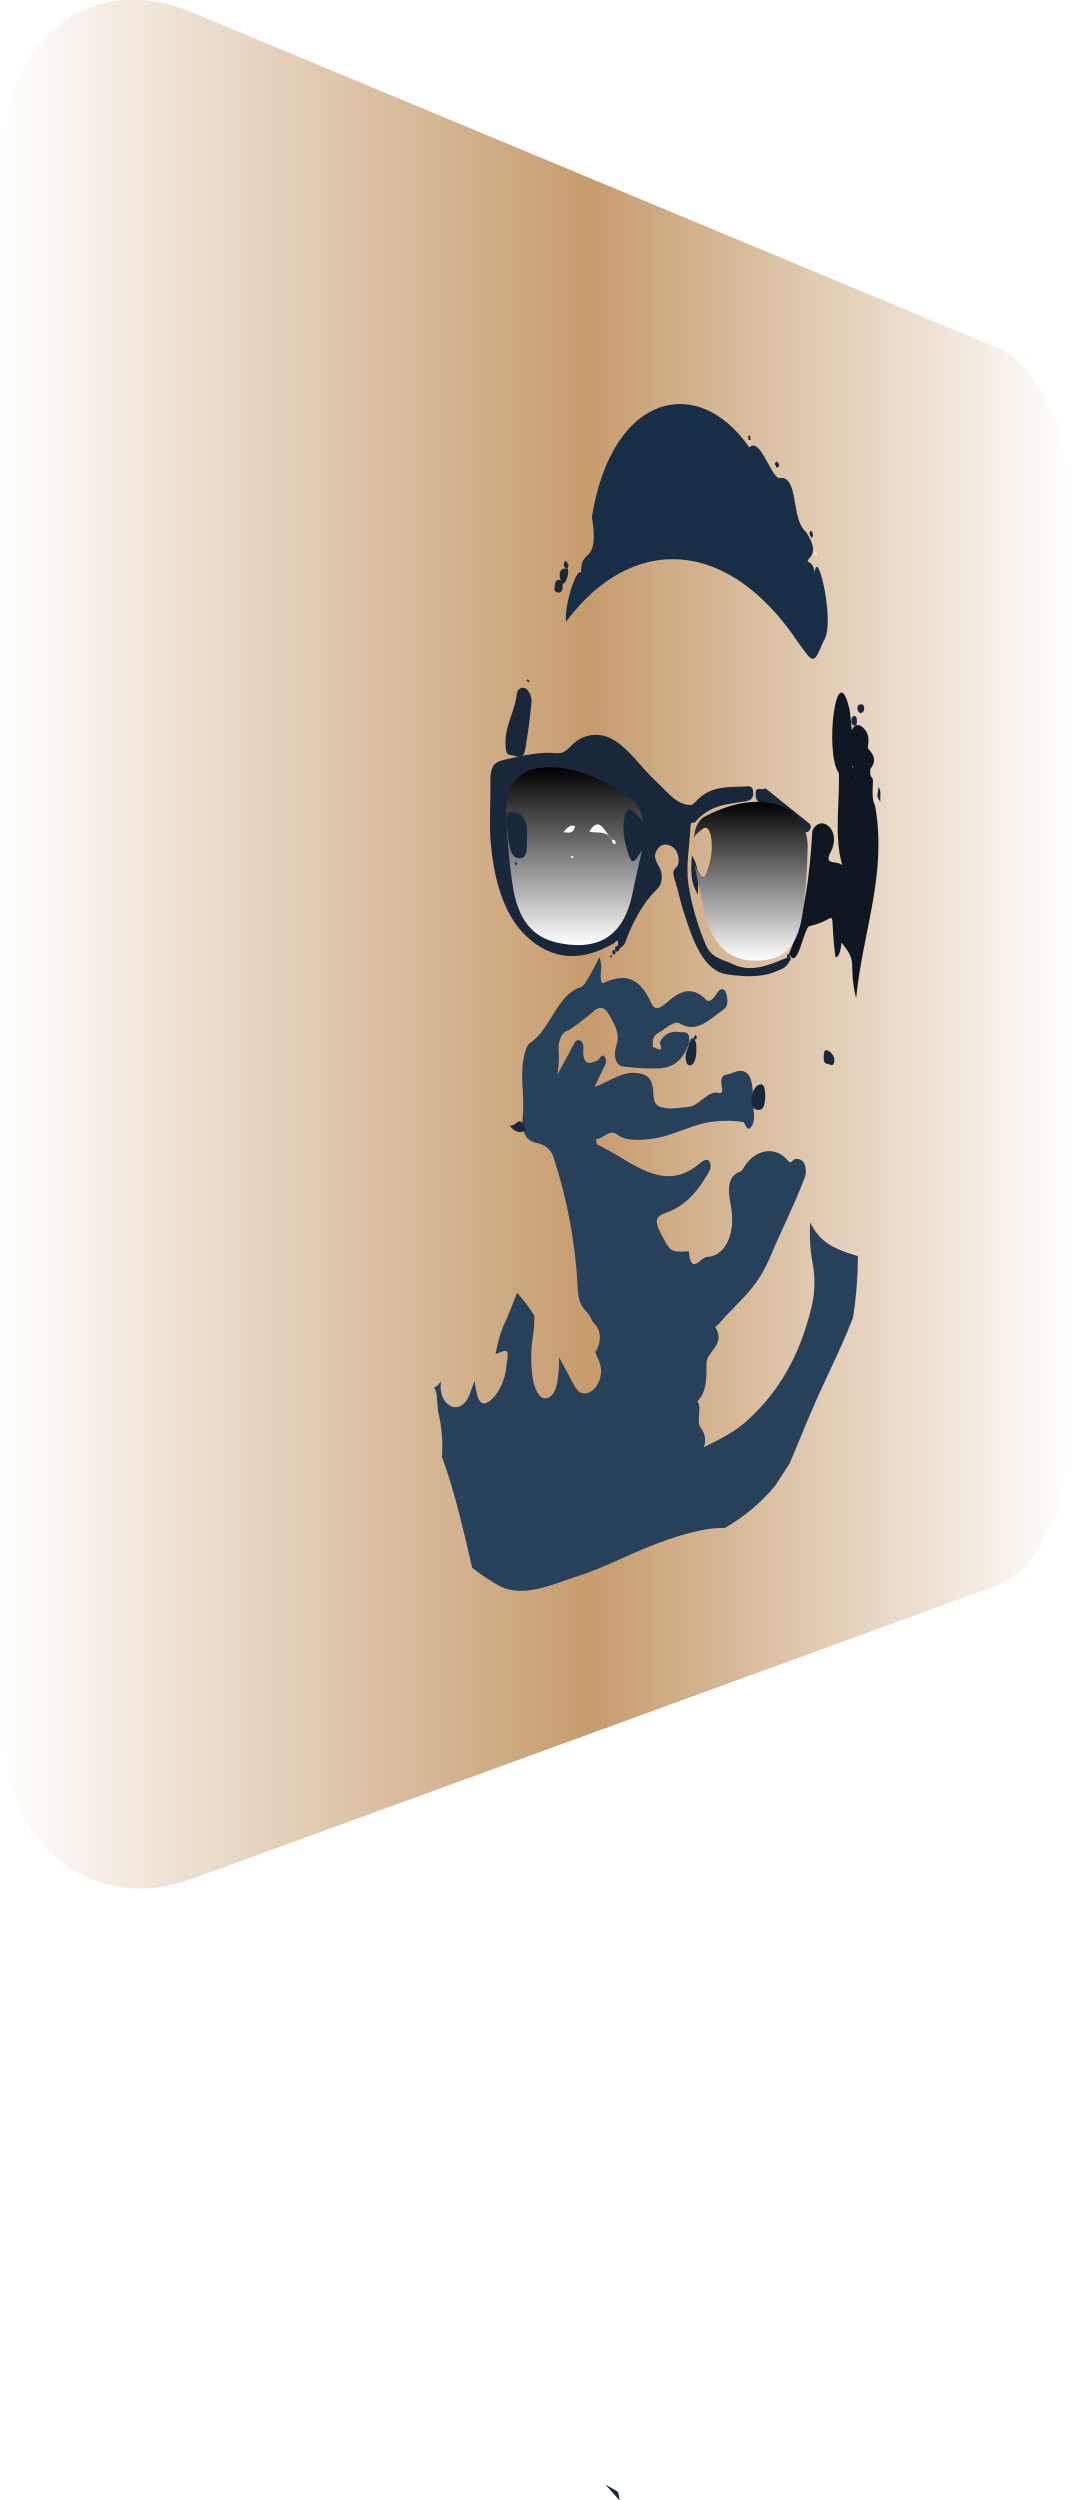
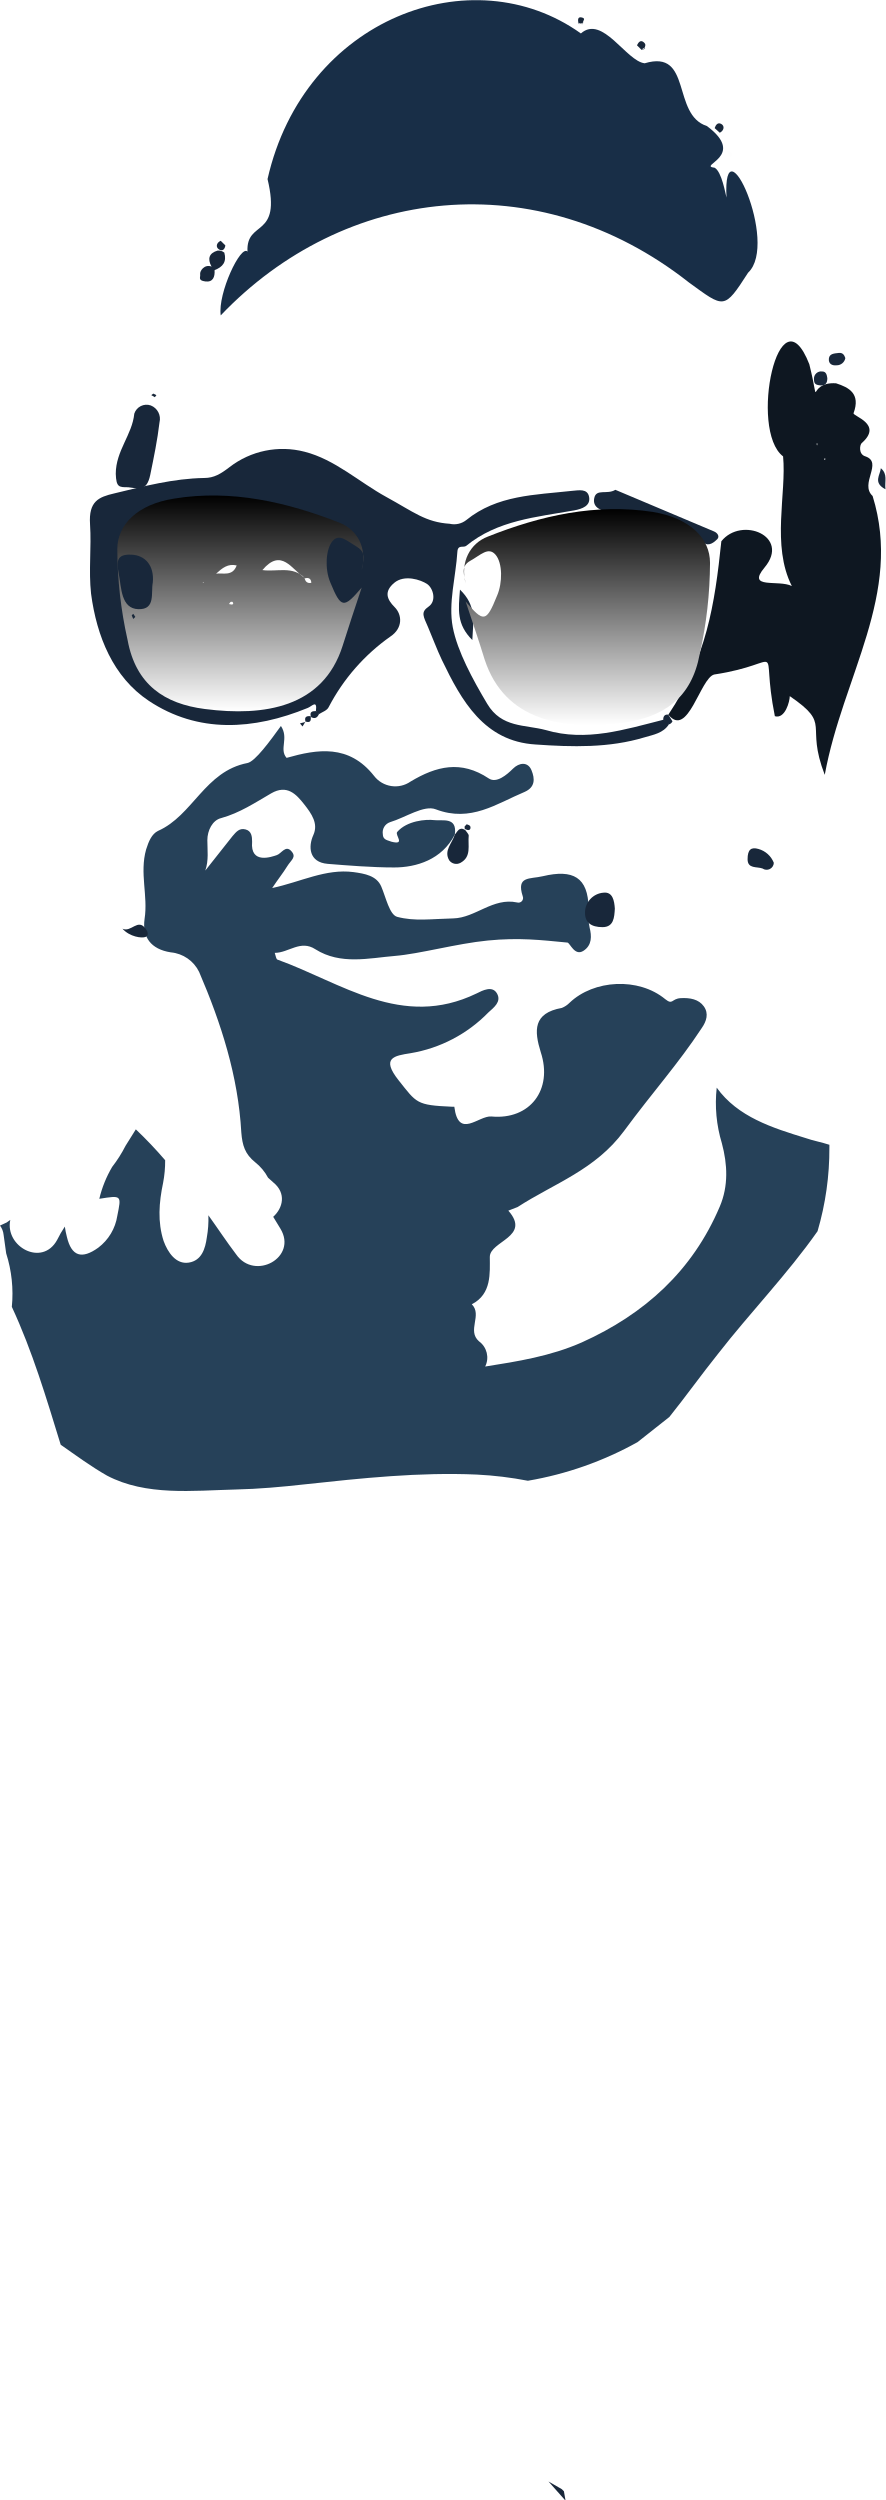
- <svg xmlns="http://www.w3.org/2000/svg" xmlns:xlink="http://www.w3.org/1999/xlink" viewBox="0 0 248.1 578.2">
+ <svg xmlns="http://www.w3.org/2000/svg" xmlns:xlink="http://www.w3.org/1999/xlink" viewBox="0 0 172.1 485.9">
  <defs>
-     <style>.a{fill:#18273a;}.b{fill:url(#a);}.c{fill:#264159;}.d{fill:#182e47;}.e{fill:#0e1721;}.f{fill:#fefefe;}.g{fill:url(#b);}.h{fill:url(#c);}</style>
-     <linearGradient id="a" x1="445.51" y1="1203.27" x2="693.56" y2="1203.27" gradientUnits="userSpaceOnUse">
-       <stop offset="0" stop-color="#fff" />
-       <stop offset="0.55" stop-color="#c69c6d" />
-       <stop offset="1" stop-color="#fff" />
-     </linearGradient>
-     <linearGradient id="b" x1="578.41" y1="1203.46" x2="578.41" y2="1162.35" gradientUnits="userSpaceOnUse">
+     <style>.a{fill:#18273a;}.b{fill:#264159;}.c{fill:#182e47;}.d{fill:#0e1721;}.e{fill:#fefefe;}.f{fill:url(#a);}.g{fill:url(#b);}</style>
+     <linearGradient id="a" x1="525.62" y1="1215.44" x2="525.62" y2="1173.49" gradientUnits="userSpaceOnUse">
      <stop offset="0" stop-color="#fff" />
      <stop offset="1" />
    </linearGradient>
-     <linearGradient id="c" x1="365.89" y1="1207.09" x2="365.89" y2="1170.33" gradientTransform="matrix(-1, 0, 0, 1, 984.98, 0)" xlink:href="#b" />
+     <linearGradient id="b" x1="391.99" y1="1218.11" x2="391.99" y2="1176.15" gradientTransform="matrix(-1, 0, 0, 1, 984.98, 0)" xlink:href="#a" />
  </defs>
-   <path class="a" d="M588.8,1563.1l-.3-1.7-.4-.4-2.6-1.5,3.2,3.6Z" transform="translate(-445.5 -984.9)" />
-   <path class="b" d="M676.3,1351.5,490,1419.4c-23.7,8.7-44.5-8.2-44.5-38.5V1024c0-30.2,20.8-46.1,44.5-36.2l186.3,77.6c9.7,4.1,17.3,21.5,17.3,39.2v208.6C693.6,1330.9,686,1348,676.3,1351.5Z" transform="translate(-445.5 -984.9)" />
-   <path class="c" d="M566.4,1243.1c-.4,3.5.7,5.8,3.4,6.2a4.7,4.7,0,0,1,3.8,3.5,115.7,115.7,0,0,1,5.5,29.7c.1,2.4.4,4,1.7,5.4a6.9,6.9,0,0,1,1.7,2.6l.6.7c1.7,1.7,1.3,4.6.1,6.4a11.9,11.9,0,0,0,.8,2c2.2,5-3.2,10.4-5.6,5.9l-3.6-6.7a29.5,29.5,0,0,1-.2,4.2c-.2,2.2-.7,4.6-2.4,5.2s-2.7-1.4-3.3-3.5a31.8,31.8,0,0,1-.1-11.1,33.7,33.7,0,0,0,.3-4.4,35.1,35.1,0,0,0-4-5.3l-1.3,3.3c-.6,1.5-1.2,3-1.9,4.4a34.6,34.6,0,0,0-1.8,6.5c3.1-1.3,3.1-1.3,2.5,2.9a12.8,12.8,0,0,1-2.6,6.7c-2.3,2.7-3.8,2.4-4.4-1.4a12,12,0,0,1-.3-2c-.4,1-.8,1.9-1.1,2.9-2.1,5.8-7.6,2.8-6.7-2.8l-.6.7a2.3,2.3,0,0,1-1,.7,4.8,4.8,0,0,1,.6,1.8l.3,3.7a32.4,32.4,0,0,1,.9,10.5c3,8.2,5,17,7,25.7a45.5,45.5,0,0,0,6.5,4.3c5.4,2.6,11.6-.3,17.1-2.1a72.6,72.6,0,0,0,8.8-3.4c6.9-3.1,13.7-6.1,20.3-7.4a21.7,21.7,0,0,1,5.7-.6,42.4,42.4,0,0,0,11.7-9.8l3.3-5.1c1.7-3.9,3.2-7.8,4.9-11.7,3.2-7.6,6.9-14.5,9.8-22.1a91.4,91.4,0,0,0,1.1-13.7v-.5l-2.3-.7c-3.2-1.2-6.6-2.5-8.7-7.1a36.3,36.3,0,0,0,.5,9.2,24.4,24.4,0,0,1-.2,10.4c-2.7,11.2-7.6,19.5-14.3,25.7-3.3,3.2-7,4.9-10.6,6.7a4.6,4.6,0,0,0-.6-4.3c-1.4-1.6.3-4.7-.9-6.3,2.3-2.3,2.1-6,2.1-8.8s4.6-4.3,2-8.4a4.3,4.3,0,0,0,1-.9c4-4.7,8.5-7.7,11.5-14.8s5.6-12,8-18.3a4.5,4.5,0,0,0,.2-3.6,1.9,1.9,0,0,0-2.3-1.2c-.5.1-.8,1.3-1.6.3-2.8-3.4-7.5-2.7-10.1,1.5-.2.4-.5.9-.8,1-3.1,1.1-3,4.2-2.3,7.8,1.3,6.4-1.2,11.9-5.5,12-1.4,0-3.7,4.5-4.2-1.3h-.3c-4.1.3-4-.1-6.1-4s-.5-4.3,1.4-5c3.5-1.3,6.5-4,8.9-8.1.6-1,1.5-2.1,1-3.4s-1.6-.4-2.4.2c-8.5,7.2-15.7-.7-23.7-4.4-.1,0-.1-.5-.3-1.2,1.8-.1,3.2-2.6,5.1-1s6.5,1.2,9.5.6,7.2-2.6,10.7-3.4a26,26,0,0,1,8.8-.2c.3,0,.8,2.3,1.7,1.3s.9-2.7.7-4.1a18.3,18.3,0,0,1-.2-3.3c0-5.2-1.6-6.6-4.9-5.2-1.4.6-2.9-.1-2.2,3.5.2.8-.3,1.2-.6,1.1-2.7-.8-4.6,3-7.2,3.2s-4.4.7-6.5,0-1.3-3.4-1.9-5.3-1.9-2.3-3.3-2.5c-3.4-.6-6.4,1.9-10,3.2l1.9-4c.4-.8,1.2-1.8.5-2.9s-1.2.6-1.8.8-3.4,2-3.2-2.4c.1-.9,0-2-.8-2.3s-1.2.5-1.6,1.3l-3.6,6.7a23.3,23.3,0,0,0,.3-5.8c-.1-2.1.7-3.9,1.8-4.3s4.3-2.9,6.4-4.7,3.1.2,4.1,2,1.8,3.7,1.1,5.8-.6,4.9,1.8,5.1a52.3,52.3,0,0,0,7.9.4c3-.1,5.6-1.5,7.1-5.9h0c.3-3.2-1.4-2.3-2.4-2.5a3.9,3.9,0,0,0-4.3,2.2c-.3.5,1,2.4-.6,1.7s-1.1-.2-1.1-1.3a2.3,2.3,0,0,1,.9-2.2c1.8-.9,3.9-3.2,5.3-2.4,4,2.4,6.9-1,10-3.1,1.2-.8,1.2-2.2.8-3.7s-1.4-1.4-2.1-.3-1.8,2.5-2.6,1.6c-3.2-3.2-6-2.1-9,.6s-3.3.9-4.3-1.1c-3.1-5.8-6.9-4.9-10.7-3.3-1-1.7.4-3.6-.7-6-1.4,2.8-3.3,6.6-4.2,6.9-5.5,1.5-7.1,9.9-11.8,12.9-.8.6-1.2,2-1.5,3.6C565.7,1234.3,566.9,1238.6,566.4,1243.1Z" transform="translate(-445.5 -984.9)" />
-   <path class="d" d="M576.4,1128.7c-.4-4.3,2.6-12.8,3.5-11.3-.2-6.2,4.3-1.4,2.5-13,4.6-28.5,24.5-33.3,36.4-16,2.4-2.5,4.8,6.2,6.8,7.1,4.8-1,2.7,9.5,6.3,12.4,4.1,6.1-1,6.2.8,7.1s1.1,4.6,1.2,5.2c-.4-13.3,5.2,8.7,2.1,12.9-2.4,5.7-2.3,5.3-5.9.4C614,1109.3,591.8,1108.1,576.4,1128.7Z" transform="translate(-445.5 -984.9)" />
-   <path class="e" d="M628,1205.5c3.8-9.3,4.7-17.9,5.4-28.5,1.9-4,6.8-.2,4.3,4.8-1.9,3.4,1.3,2,2.6,3.2-2-6.8-.5-15.1-.8-21.3-3.4-4.8-.5-27.8,2.5-14.6,1.1,8.3-.4,2.7,2.5,3.6,1.2.9,2.3,2,1.7,5-.2.5,2.8,2.2.7,4.9-.2.2-.3,1.8.3,2.2s-.5,4.3.7,6.5c2.8,15.8-2.8,28.6-4.4,44.5-2-8.5.7-8-3.4-12.9,0,.9-.5,3.8-1.4,3.3-1.6-12.7,1.3-8.7-6-7.1C631.3,1199.6,630,1209.7,628,1205.5Z" transform="translate(-445.5 -984.9)" />
-   <path class="a" d="M628.1,1207.2a3.9,3.9,0,0,1-2.5,2.1c-3.8,1.8-7.7,1.5-11.7,1-5.7-.7-8.2-7.8-10.5-15.2-.6-1.9-1-4-1.6-5.9s-.9-2.8.1-3.7.5-3.2-.2-4.1-2.6-1.9-3.9-.4-.8,2.8.1,4.3,1,3.9-.5,5.3c-3.2,3.1-5.5,7.4-7.4,12.5-.2.5-.8.8-1.2,1.2a.9.9,0,0,1-.4-.6c.3-2.2-.5-.9-1-.6-6.7,3.9-13.9,4.5-20.5-2-4.9-4.8-7.2-12.9-7.9-21.3-.4-4.5,0-9-.1-13.6s1.2-5.1,3.3-5.6c4-.9,8-1.9,12.1-1.5,1.3.1,2.1-.5,3.3-1.7a7.7,7.7,0,0,1,9.4-1.6c3.8,2,6.7,6.5,9.9,9.5s4.6,5.1,7.4,5.7c.7.1,1.2.3,1.9-.5,3.5-4,7.7-3.5,11.7-3.7.7-.1,1.7-.3,1.8,1.3s-.7,1.9-1.6,2.1c-4.1.7-8.4.7-11.9,4.9-.3.3-1-.4-1,.9-.2,4.5-1.1,9.1-.5,13.3a57.6,57.6,0,0,0,3.9,13.8c1.3,3.5,4.2,3.7,6.4,4.8,4.4,2.1,8.5.1,12.5-1.5A1,1,0,0,1,628.1,1207.2Z" transform="translate(-445.5 -984.9)" />
-   <path class="a" d="M622.5,1167.2l10.1,8.1a1,1,0,0,1,.3,1.3c-.3.5-.8,1.2-1.3.5-2.7-4.1-6.2-4.7-9.6-6.1a2.3,2.3,0,0,1-1.7-2.7C620.4,1166.6,621.6,1167.9,622.5,1167.2Z" transform="translate(-445.5 -984.9)" />
-   <path class="a" d="M564.1,1159.6c-1.3-.1-1.6-.2-1.7-2.8,0-4.5,2.2-7.3,2.6-11.3.1-1.1,1.1-2,2.2-1.3a3.8,3.8,0,0,1,1.2,3.4c-.3,3.4-.8,6.7-1.3,10S565.5,1159.9,564.1,1159.6Z" transform="translate(-445.5 -984.9)" />
-   <path class="a" d="M622.5,1238.4c-.1,1.5-.2,3.1-1.4,3.2s-1.8-.7-1.8-2.4.9-3.3,2-3.5S622.4,1237.1,622.5,1238.4Z" transform="translate(-445.5 -984.9)" />
-   <path class="a" d="M606.1,1225.2c.1.4.4.8.4,1.1s.4,3.7-.9,4.8a.8.8,0,0,1-1.3-.4c-.7-1.8.3-3.1.6-4.5h0C605.2,1225.6,605.3,1224.6,606.1,1225.2Z" transform="translate(-445.5 -984.9)" />
-   <path class="a" d="M638.5,1230.1c-.1,1.2-.6,1.3-1.1,1s-1.4.2-1.4-1.5.3-2.1,1-1.7A2.7,2.7,0,0,1,638.5,1230.1Z" transform="translate(-445.5 -984.9)" />
-   <path class="a" d="M605.5,1182.7c1.9,3.1,1.5,5.6,1.4,9.1C605.1,1188.8,605.3,1186.3,605.5,1182.7Z" transform="translate(-445.5 -984.9)" />
-   <path class="a" d="M563.3,1245.1c1.2.8,2.1-2.1,3.2-.2s.5,1.3,0,1.7S564.3,1246.7,563.3,1245.1Z" transform="translate(-445.5 -984.9)" />
-   <path class="a" d="M648.7,1166.9c.7,1,.3,2.1.4,3.4C647.9,1169.1,648.7,1168,648.7,1166.9Z" transform="translate(-445.5 -984.9)" />
-   <path class="a" d="M575.2,1119.2c-.5-1.6-.3-2.6.8-2.8s.8.3.9.6-.2,2.6-1.3,3S575,1119.8,575.2,1119.2Z" transform="translate(-445.5 -984.9)" />
-   <path class="a" d="M575.6,1120c.1,1.3-.2,2.2-1.2,1.9s-.6-1-.6-1.6.5-1.8,1.4-1.1S575.5,1119.7,575.6,1120Z" transform="translate(-445.5 -984.9)" />
-   <path class="a" d="M645.4,1148.8c-.1.7-.4,1-.8,1s-.8-.4-.8-1.2.6-.8,1-.8S645.3,1148.2,645.4,1148.8Z" transform="translate(-445.5 -984.9)" />
-   <path class="a" d="M643.7,1151.7c0,.8-.2,1.2-.7,1s-.6-.4-.6-1.1.3-1.2.8-1.1S643.6,1151.2,643.7,1151.7Z" transform="translate(-445.5 -984.9)" />
-   <path class="a" d="M624.7,1092.2c.2-.5.4-.8.8-.2s0,.6.1,1h0l-.4.2Z" transform="translate(-445.5 -984.9)" />
-   <path class="a" d="M618.6,1086.5c-.1-.6-.1-1.1.4-.8a3.4,3.4,0,0,0,.1.9h0c-.2.4-.4.3-.6-.2Z" transform="translate(-445.5 -984.9)" />
-   <path class="a" d="M606.3,1224.3c.1.1.3.1.3.3s.1.8-.3.7-.3-.3-.3-.5Z" transform="translate(-445.5 -984.9)" />
-   <path class="a" d="M587.2,1205.6l-.4.9-.3-.5.7-.3Z" transform="translate(-445.5 -984.9)" />
-   <path class="a" d="M628.4,1206.7a.6.6,0,0,1-.3.5l-.6-.8c0-.6.1-.9.5-.9Z" transform="translate(-445.5 -984.9)" />
-   <path class="a" d="M587.2,1205.7c-.2-.9,0-1.2.6-1h.1c0,.9-.2,1.1-.7.8Z" transform="translate(-445.5 -984.9)" />
-   <path class="a" d="M587.8,1204.7c-.2-.9.2-1,.6-1l.4.6c-.2.6-.5.9-.9.5Z" transform="translate(-445.5 -984.9)" />
-   <path class="a" d="M567.7,1142.7l-.4-.4c.1-.1.1-.3.2-.3l.5.4Z" transform="translate(-445.5 -984.9)" />
-   <path class="a" d="M577,1115.6c-.1.6-.3,1.1-.8.6a1,1,0,0,1,.2-1.6Z" transform="translate(-445.5 -984.9)" />
-   <path class="a" d="M632.7,1108.4c.1-.6.3-1,.6-.5s.3,1.2-.1,1.4Z" transform="translate(-445.5 -984.9)" />
-   <path class="f" d="M633.9,1112.5l.3,1.1h.1c.2-.7,0-1-.4-1.2Z" transform="translate(-445.5 -984.9)" />
-   <path class="f" d="M618.5,1086.4c.2.4.4.5.6.2l-.3.8Z" transform="translate(-445.5 -984.9)" />
-   <path class="f" d="M625.2,1093.1l.3.2v-.4Z" transform="translate(-445.5 -984.9)" />
-   <polygon class="f" points="197.9 180 197.9 179.8 198 179.9 197.9 180" />
-   <polygon class="f" points="197.3 177.2 197.1 177.2 197.2 177.6 197.3 177.2" />
-   <path class="g" d="M594,1178.3c.1-1.5.7-3.1-.5-4.2s-2.2-2.8-3.1-1.4-.9,5-.2,7.5c1.3,4.9,1.6,4.9,3.8,1.3-.9,3.8-1.6,7.1-2.3,10.4-2.4,11.2-9.7,12.7-17.4,11-5.3-1.2-9.1-4.9-10.3-13.7a132.1,132.1,0,0,1-1.4-17.8c0-4.7,2.8-8.4,7.8-8.9,7.4-.8,14.4,2.4,20.9,6.9C593.5,1170.9,594.7,1174.4,594,1178.3Z" transform="translate(-445.5 -984.9)" />
-   <path class="a" d="M567.4,1178.3c-.2,2,.5,5.3-1.9,5.1s-2.3-4.4-2.7-7-.2-4,1.7-3.7S567.7,1175.1,567.4,1178.3Z" transform="translate(-445.5 -984.9)" />
-   <path class="a" d="M565.1,1184.8l-.3.3a1.4,1.4,0,0,0-.2-.6c0-.1.2-.3.2-.4Z" transform="translate(-445.5 -984.9)" />
-   <path class="f" d="M587.1,1179.2c-1.5-2.5-3.5-1.4-5.3-2,2.4-3.9,3.6.2,5.2,1.9Z" transform="translate(-445.5 -984.9)" />
-   <path class="f" d="M575.8,1177.4c.8-1,1.6-1.9,2.7-1.4C578,1178.1,576.7,1177.3,575.8,1177.4Z" transform="translate(-445.5 -984.9)" />
-   <path class="f" d="M577.5,1183.2c.1-.1.1-.3.2-.3a.2.2,0,0,1,.3,0c.2.3.2.5-.2.4Z" transform="translate(-445.5 -984.9)" />
-   <path class="f" d="M574.1,1178.9Z" transform="translate(-445.5 -984.9)" />
-   <path class="f" d="M587,1179.1c.1.7.3,1.1.8,1h.1c0-.8-.3-1-.8-1Z" transform="translate(-445.5 -984.9)" />
-   <polygon class="f" points="128.6 194 128.7 193.9 128.6 194.1 128.6 194" />
-   <path class="h" d="M606.1,1181.7c-.1-1.4-.6-3,.5-3.9s2.1-2.3,2.9-.8.8,5,.2,7.2c-1.3,4.6-1.5,4.5-3.6.7.8,3.9,1.5,7.1,2.2,10.4,2.2,10.8,8.6,12.6,15,11.5,4.1-.8,7-3.8,7.9-11.3a124.6,124.6,0,0,0,1.1-15c-.1-4.1-2.1-7.7-5.9-9.1-6-2.2-11.9-.7-17.8,2.3C606.6,1174.7,605.5,1177.8,606.1,1181.7Z" transform="translate(-445.5 -984.9)" />
+   <path class="a" d="M588.8,1563.1l-.3-1.7-.4-.4-2.6-1.5,3.2,3.6Z" transform="translate(-478.9 -1077.2)" />
+   <path class="b" d="M507,1255.8c-.5,3.5,1.2,5.9,5.1,6.5a6.8,6.8,0,0,1,5.5,3.8c4.3,10,7.6,20.3,8.2,31.2.2,2.5.7,4.2,2.7,5.8a9.5,9.5,0,0,1,2.5,3l1,.9c2.6,2.1,1.9,5,0,6.7l1.4,2.3c3.4,5.6-5,10.2-8.6,5-1.9-2.5-3.6-5.1-5.4-7.6a20.3,20.3,0,0,1-.3,4.3c-.3,2.2-1,4.5-3.5,4.9s-4.1-2-4.9-4.2c-1.2-3.7-.9-7.5-.1-11.3a22.5,22.5,0,0,0,.4-4.4,80.8,80.8,0,0,0-5.7-6l-2,3.2a25.7,25.7,0,0,1-2.6,4.1,22.4,22.4,0,0,0-2.5,6.2c4.4-.7,4.3-.7,3.5,3.3a9.6,9.6,0,0,1-3.7,6.2c-3.2,2.3-5.2,1.7-6.1-2.1a17.7,17.7,0,0,1-.4-2,22,22,0,0,0-1.5,2.6c-2.9,5.3-10.2,1.3-9.1-3.9l-.7.5-1.3.6a3.6,3.6,0,0,1,.7,1.8c.2,1.2.3,2.4.5,3.6a25.9,25.9,0,0,1,1.1,10.4c4,8.6,6.7,17.7,9.5,26.8,3,2.1,6,4.3,9,6,7.6,4,16.7,2.9,25,2.7,4.5-.1,8.9-.5,13.4-1,11.1-1.2,22.3-2.4,33.5-1.9a70.3,70.3,0,0,1,9.9,1.2,66.8,66.8,0,0,0,21.3-7.5l6.2-4.9c3.2-4,6.2-8.2,9.4-12.2,6.3-8.1,13.5-15.5,19.4-23.9a56.8,56.8,0,0,0,2.3-16.3v-.5c-1.5-.5-3.2-.8-4.6-1.3-6.5-2-13.2-4.1-17.3-9.8a27,27,0,0,0,1,10.8c1.1,4.1,1.3,8.3-.4,12.3-5.3,12.5-14.6,20.9-26.8,26.4-6.1,2.7-12.5,3.7-18.8,4.7a3.9,3.9,0,0,0-1.2-4.9c-2.4-2.1.7-5.1-1.4-7.2,3.9-2,3.5-6.1,3.5-9.2s8.1-3.9,3.6-9l1.8-.7c7.1-4.6,15.1-7.2,20.7-14.8s10.5-13,15.1-20c.9-1.3,1.4-2.8.4-4.2s-2.7-1.7-4.5-1.6-1.5,1.4-3,.2c-5.2-4.3-13.9-3.8-18.6.7a4.4,4.4,0,0,1-1.5,1c-5.6,1-5.4,4.4-4.1,8.6,2.4,7.3-2.1,13.2-9.6,12.5-2.5-.2-6.4,4.5-7.2-1.9h-.5c-6.9-.3-6.8-.7-10.3-5.1s-.9-4.8,2.3-5.3a27.4,27.4,0,0,0,15.1-7.9c1.1-1,2.6-2.1,1.7-3.7s-2.8-.6-4,0c-14.5,7-26.2-2.1-38.7-6.6-.2-.1-.3-.6-.5-1.3,2.7,0,5-2.6,7.9-.7,4.9,3.1,10.5,1.7,15.4,1.3s12-2.4,18.1-3,10.3-.1,15.5.4c.5.1,1.4,2.7,3.1,1.6s1.6-2.9,1.2-4.5a12.3,12.3,0,0,1-.2-3.8c-.1-6-3-7.6-8.9-6.2-2.5.6-5.2-.1-3.9,3.9a.9.9,0,0,1-1.1,1.2c-4.7-1-8.1,3-12.4,3.1s-7.5.6-10.9-.3c-1.5-.4-2.2-3.8-3.1-5.9s-3.2-2.5-5.4-2.8c-5.4-.7-10.2,1.9-15.8,3.1,1.2-1.8,2.1-2.9,2.9-4.2s1.9-1.8.8-3-1.9.5-2.8.8-5.2,1.9-4.8-2.6c0-1-.1-2.1-1.3-2.4s-1.8.5-2.5,1.3l-5.3,6.7c.7-2,.4-4,.4-5.9s1-3.9,2.7-4.3c3.6-1,6.6-3,9.7-4.8s4.9.2,6.4,2.1,2.8,3.8,1.8,6-.9,5.3,2.8,5.6,8.6.7,12.9.7,9.3-1.5,11.8-6.4h0c.5-3.5-2.4-2.6-4-2.8s-5.3.1-7.2,2.3c-.5.6,1.7,2.6-1.1,1.9-.7-.3-1.7-.3-1.7-1.5a2.1,2.1,0,0,1,1.4-2.3c3-.9,6.6-3.4,8.9-2.5,6.8,2.6,11.8-1.1,17.3-3.4,2-.9,2-2.5,1.3-4.2s-2.4-1.5-3.6-.3-3.2,2.9-4.7,1.9c-5.4-3.6-10.2-2.4-15.2.6a5.2,5.2,0,0,1-7.1-1.1c-4.9-6.2-11-5.2-17-3.5-1.5-1.7.5-3.8-1.1-6.2-2.1,2.9-5,6.9-6.5,7.2-8.3,1.6-10.6,10.2-17.4,13.2-1.2.6-1.8,2-2.3,3.6C506,1246.9,507.7,1251.3,507,1255.8Z" transform="translate(-478.9 -1077.2)" />
+   <path class="c" d="M521.8,1138.5c-.6-4.3,3.9-13.8,5.2-12.4-.3-6.3,6.7-2.4,3.9-14.1,7.1-31.3,39.8-43.4,60.9-28.3,4.2-3.7,8.8,5.4,12.4,5.8,9.3-2.8,5.2,10,12.1,12.2,7.9,5.9-2,7.7,1.5,8.1,1.4.8,2.1,5.1,2.3,5.8-.8-15.5,10.3,8.9,4.2,14.6-4.7,7.3-4.6,6.9-11.5,1.9C583.2,1108.8,545.7,1113.4,521.8,1138.5Z" transform="translate(-478.9 -1077.2)" />
+   <path class="d" d="M608.8,1216.1c7.4-11.1,9-21.2,10.3-33.7,3.9-4.9,13.5-1,8.4,5.1-3.6,4.3,2.7,2.3,5.3,3.6-4-7.9-1-18-1.7-25.2-6.7-5.1-.8-33,5.1-17.9,2.4,9.7-.7,3.3,5.2,3.7,2.5.8,4.8,2,3.4,5.8-.2.6,5.8,2.1,1.6,5.8-.4.3-.7,2.2.7,2.6,3.5,1.2-1.2,5.3,1.4,7.7,5.9,19-5.8,35-9.3,54.2-3.9-10.1,1.5-9.6-6.8-15.3,0,1-.9,4.5-2.9,3.9-3-15,2.7-10.3-11.8-8.1C615,1209,612.6,1220.8,608.8,1216.1Z" transform="translate(-478.9 -1077.2)" />
+   <path class="a" d="M608.9,1218c-1.1,1.7-3,2-4.7,2.5-6.9,2.1-14.1,1.9-21.2,1.4-10-.6-14.4-8.5-18.2-16.4-1-2.1-1.8-4.3-2.7-6.4s-1.5-2.9.1-4,.9-3.6-.3-4.4-4.4-1.9-6.4-.2-1.4,3.2.1,4.7,1.6,4.1-.8,5.7a38.6,38.6,0,0,0-12,13.7c-.3.7-1.3,1-1.9,1.4a.9.9,0,0,1-.6-.6c.3-2.3-.8-.9-1.6-.6-10.5,4.3-21.3,5-30.9-1.4-6.9-4.6-10.1-12.5-11.2-20.8-.5-4.5.1-9-.2-13.5s1.7-5.3,4.7-6c5.8-1.4,11.5-2.9,17.5-3,1.9,0,3.2-.8,4.9-2.1a16.9,16.9,0,0,1,14.6-3c5.9,1.5,10.6,5.9,15.9,8.8s7.6,4.9,12.3,5.2a3.8,3.8,0,0,0,3.2-.7c6-4.9,13.4-4.9,20.6-5.7,1.3-.1,3-.5,3.3,1.2s-1.3,2.3-2.9,2.6c-7.3,1.3-14.9,1.9-21,6.9-.5.4-1.6-.3-1.7,1.1-.3,4.9-1.8,10-.9,14.7s3.9,10.2,6.7,14.9,7.3,4,11.4,5.1c7.8,2.3,15.3-.1,22.8-2A1.3,1.3,0,0,1,608.9,1218Z" transform="translate(-478.9 -1077.2)" />
+   <path class="a" d="M598.5,1172.4l19.2,8.1c.7.3,1.1,1,.6,1.5s-1.6,1.5-2.6.7c-5.2-4.5-11.8-4.7-18.1-5.9-1.8-.3-3.6-.9-3.2-2.8S596.9,1173.4,598.5,1172.4Z" transform="translate(-478.9 -1077.2)" />
+   <path class="a" d="M503.8,1171.9c-1.8,0-2.3,0-2.4-2.6,0-4.5,3.2-7.6,3.6-11.7a2.5,2.5,0,0,1,3.2-1.6,2.8,2.8,0,0,1,1.7,3.3c-.4,3.4-1.1,6.8-1.8,10.2S505.7,1172.1,503.8,1171.9Z" transform="translate(-478.9 -1077.2)" />
+   <path class="a" d="M598.4,1253.8c-.1,1.7-.2,3.6-2.4,3.6s-3.4-.9-3.4-2.8a3.9,3.9,0,0,1,3.6-3.9C598,1250.5,598.3,1252.3,598.4,1253.8Z" transform="translate(-478.9 -1077.2)" />
+   <path class="a" d="M569.3,1238.5c.2.3.7.8.7,1.1-.2,1.9.6,4.1-1.6,5.3a1.7,1.7,0,0,1-2.2-.5c-1.1-1.9.6-3.3,1.1-5h0C567.8,1238.9,568.1,1237.8,569.3,1238.5Z" transform="translate(-478.9 -1077.2)" />
+   <path class="a" d="M629.3,1244.9a1.4,1.4,0,0,1-2.2,1.1c-1.1-.4-2.9.1-2.9-1.8s.7-2.4,2.1-2A4.5,4.5,0,0,1,629.3,1244.9Z" transform="translate(-478.9 -1077.2)" />
+   <path class="a" d="M568.3,1191.8c3.2,3.1,2.6,6,2.4,9.8C567.6,1198.5,568,1195.7,568.3,1191.8Z" transform="translate(-478.9 -1077.2)" />
+   <path class="a" d="M502.7,1257.7c1.7.8,3-2.1,4.5,0,.4.5.7,1.3,0,1.6S504.1,1259.3,502.7,1257.7Z" transform="translate(-478.9 -1077.2)" />
+   <path class="a" d="M650.1,1168.2c1.4,1.2.7,2.5.9,4.1C648.5,1171,650,1169.5,650.1,1168.2Z" transform="translate(-478.9 -1077.2)" />
+   <path class="a" d="M520,1129c-.8-1.5-.5-2.6,1.2-3.1a1.8,1.8,0,0,1,1.3.4c.5,1.8-.3,2.8-1.9,3.4S519.7,1129.7,520,1129Z" transform="translate(-478.9 -1077.2)" />
+   <path class="a" d="M520.6,1129.7c.1,1.3-.3,2.4-1.8,2.2s-.9-.8-1-1.4.8-2,2.2-1.5Z" transform="translate(-478.9 -1077.2)" />
+   <path class="a" d="M643.2,1146.8a1.7,1.7,0,0,1-1.7,1.4c-.9.1-1.6-.3-1.5-1.3s1.1-1,1.9-1.1S643,1146.2,643.2,1146.8Z" transform="translate(-478.9 -1077.2)" />
+   <path class="a" d="M639.7,1150.7c0,1-.4,1.5-1.4,1.4s-1.2-.4-1.2-1.3a1.4,1.4,0,0,1,1.6-1.4C639.5,1149.4,639.6,1150.1,639.7,1150.7Z" transform="translate(-478.9 -1077.2)" />
+   <path class="a" d="M602.7,1086c.3-.6.7-1.1,1.3-.6s.2.8.2,1.2h.1a1.1,1.1,0,0,1-.7.3Z" transform="translate(-478.9 -1077.2)" />
+   <path class="a" d="M591.3,1081.6c-.1-.6-.1-1.2.7-1s.2.6.2,1h.1c-.4.6-.7.6-1.1,0Z" transform="translate(-478.9 -1077.2)" />
+   <path class="a" d="M569.6,1237.4c.3.1.6.2.7.4s.1.9-.6.7-.4-.3-.5-.5S569.5,1237.6,569.6,1237.4Z" transform="translate(-478.9 -1077.2)" />
+   <path class="a" d="M538.3,1217.4l-.6,1-.5-.6,1.1-.3Z" transform="translate(-478.9 -1077.2)" />
+   <path class="a" d="M609.6,1217.4a1.1,1.1,0,0,1-.7.6l-1.1-.9c0-.7.3-1.1,1-1Z" transform="translate(-478.9 -1077.2)" />
+   <path class="a" d="M538.3,1217.5c-.3-.9.1-1.2,1-1.1v.2c.1.9-.3,1.1-1.1.8Z" transform="translate(-478.9 -1077.2)" />
+   <path class="a" d="M539.3,1216.4c-.2-.8.2-1,1-1l.6.6c-.3.6-.7,1-1.5.6Z" transform="translate(-478.9 -1077.2)" />
+   <path class="a" d="M509,1154.4l-.7-.4.4-.3.6.3Z" transform="translate(-478.9 -1077.2)" />
+   <path class="a" d="M522.7,1124.9c-.1.7-.5,1.2-1.2.8s-.6-1.3.3-1.7Z" transform="translate(-478.9 -1077.2)" />
+   <path class="a" d="M617.8,1102.1c.2-.6.6-1.2,1.3-.8s.5,1.3-.3,1.7Z" transform="translate(-478.9 -1077.2)" />
+   <path class="e" d="M620.1,1106.5a7.5,7.5,0,0,1,.7,1.2h.2c.3-.8,0-1.2-.8-1.2Z" transform="translate(-478.9 -1077.2)" />
+   <path class="e" d="M591.2,1081.5a.7.7,0,0,0,1.1,0l-.6,1C591.5,1082.2,591.4,1081.8,591.2,1081.5Z" transform="translate(-478.9 -1077.2)" />
+   <path class="e" d="M603.6,1086.8h.4l.3-.4Z" transform="translate(-478.9 -1077.2)" />
+   <polygon class="e" points="160.2 89.4 160.2 89.1 160.5 89.2 160.2 89.4" />
+   <polygon class="e" points="158.9 86.2 158.7 86.2 158.8 86.6 158.9 86.2" />
+   <path class="f" d="M549.2,1188c.2-1.6,1.1-3.3-.9-4.5s-3.5-2.7-4.8-1.1-1.5,5.4-.4,8c2.1,5.1,2.6,5.1,6.1,1-1.4,4.2-2.6,7.8-3.7,11.3-3.8,12-15.2,13.8-26.8,12.3-7.8-1-13.4-4.7-15-13.4a81.4,81.4,0,0,1-2-17.7c0-4.7,3.9-8.7,11.1-9.8,11.1-1.8,21.9.7,32.1,4.7C548.4,1180.2,550.3,1183.7,549.2,1188Z" transform="translate(-478.9 -1077.2)" />
+   <path class="a" d="M508.6,1190.4c-.4,2,.6,5.3-2.8,5.2s-3.3-4.2-3.8-6.8-.4-3.9,2.4-3.8S508.9,1187.2,508.6,1190.4Z" transform="translate(-478.9 -1077.2)" />
+   <path class="a" d="M505.2,1197.1l-.4.4-.3-.7.3-.3Z" transform="translate(-478.9 -1077.2)" />
+   <path class="e" d="M538.2,1189.6c-2.4-2.5-5.5-1.2-8.3-1.6,3.7-4.4,5.7-.1,8.2,1.5Z" transform="translate(-478.9 -1077.2)" />
+   <path class="e" d="M520.9,1188.7c1.2-1.1,2.3-2,4-1.6C524.1,1189.3,522.2,1188.5,520.9,1188.7Z" transform="translate(-478.9 -1077.2)" />
+   <path class="e" d="M523.4,1194.6l.3-.4c.1,0,.3-.1.4,0s.3.5-.2.5Z" transform="translate(-478.9 -1077.2)" />
+   <path class="e" d="M518.4,1190.5h0Z" transform="translate(-478.9 -1077.2)" />
+   <path class="e" d="M538.1,1189.5c.1.7.5,1.1,1.2,1h.1c0-.8-.5-1.1-1.2-.9Z" transform="translate(-478.9 -1077.2)" />
+   <polygon class="e" points="39.4 113.2 39.6 113.1 39.5 113.3 39.4 113.2" />
+   <path class="g" d="M569.4,1190.6c-.2-1.5-1.1-3.3.9-4.4s3.5-2.8,4.9-1.2,1.4,5.5.3,8c-2.1,5.2-2.6,5.2-6.1,1.1,1.4,4.2,2.6,7.7,3.7,11.3,3.9,11.9,15.2,13.8,26.8,12.3,7.9-1.1,13.4-4.7,15-13.4a82.1,82.1,0,0,0,2-17.7c0-4.8-3.9-8.7-11.1-9.9-11.1-1.7-21.8.7-32.1,4.8C570.3,1182.8,568.3,1186.4,569.4,1190.6Z" transform="translate(-478.9 -1077.2)" />
</svg>
